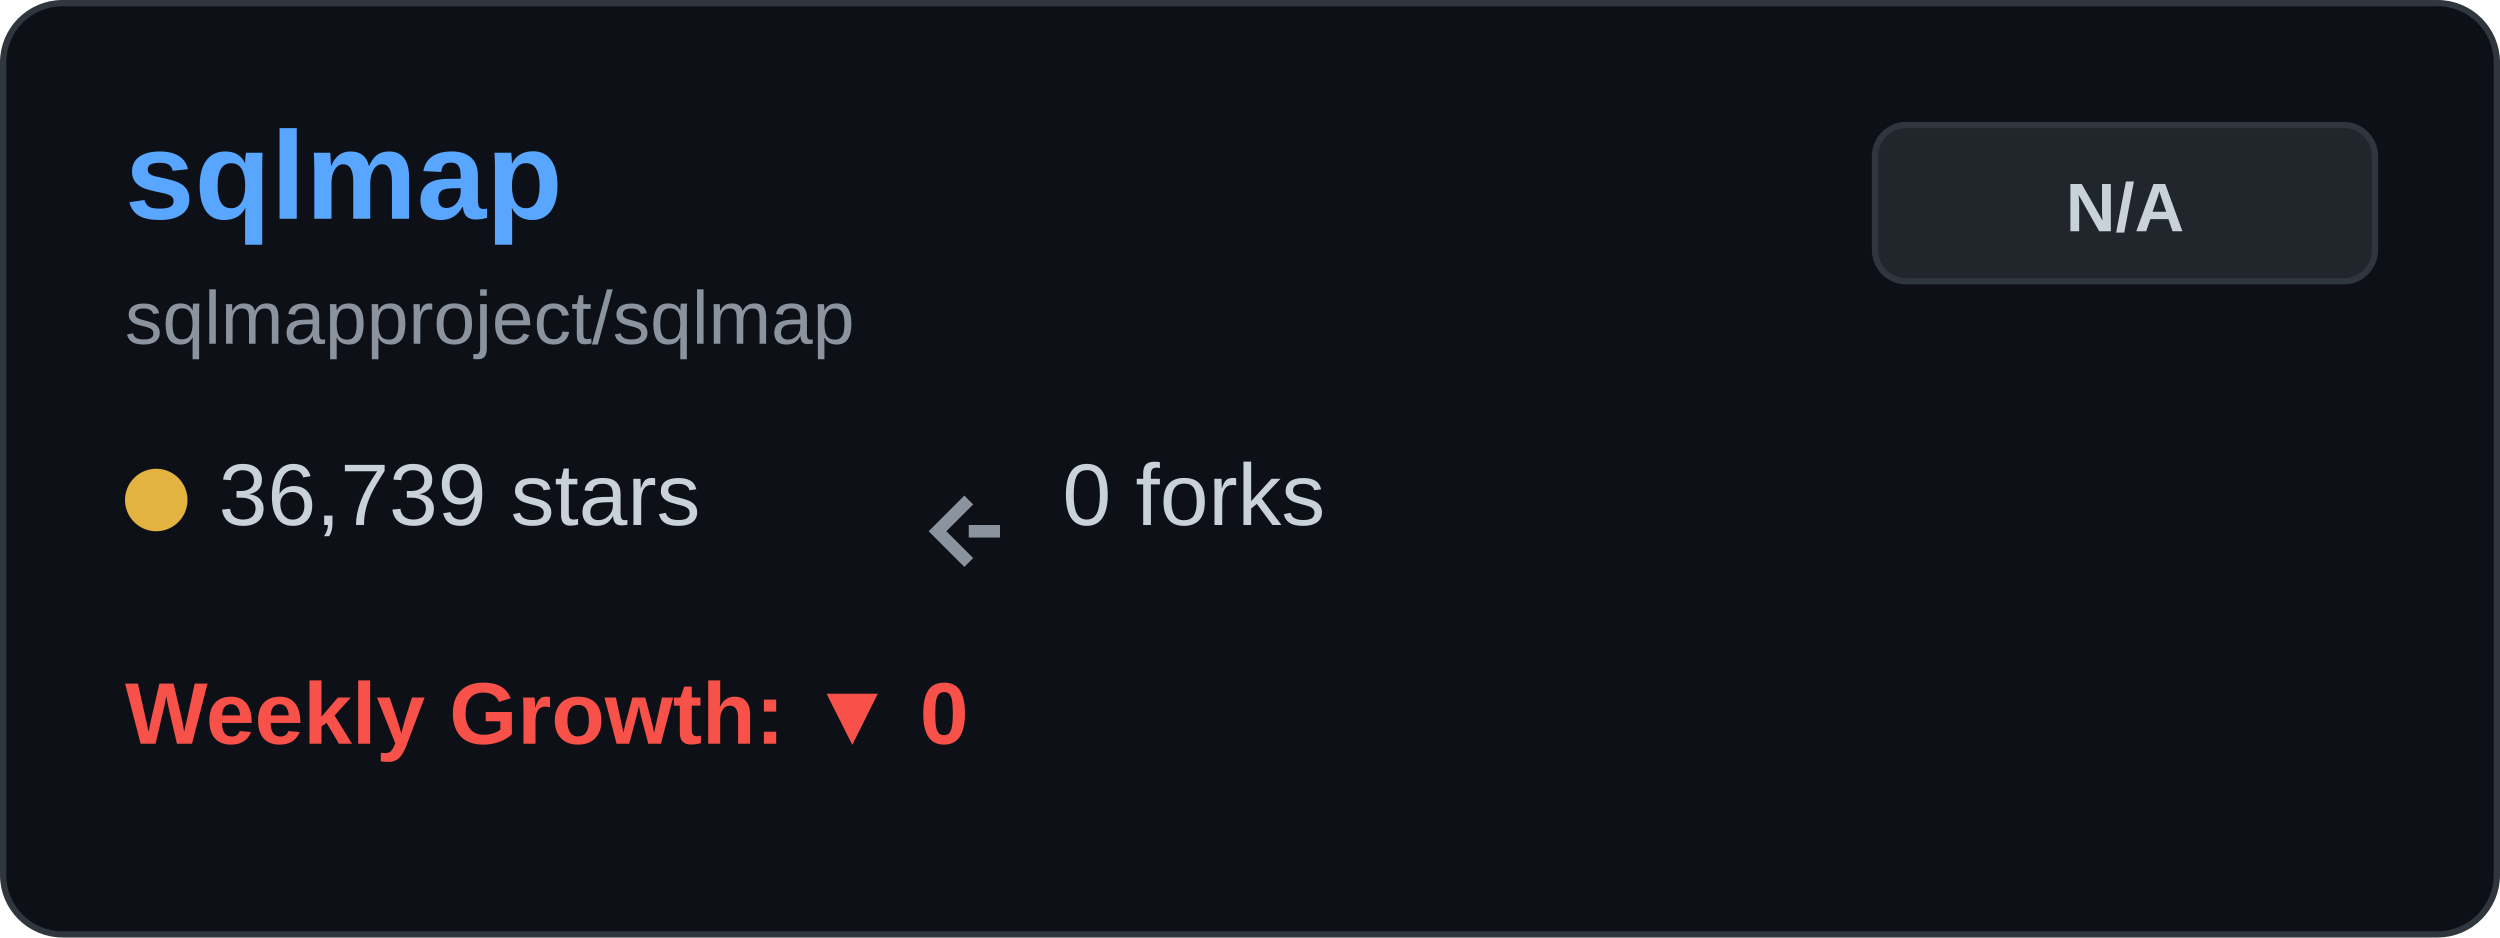
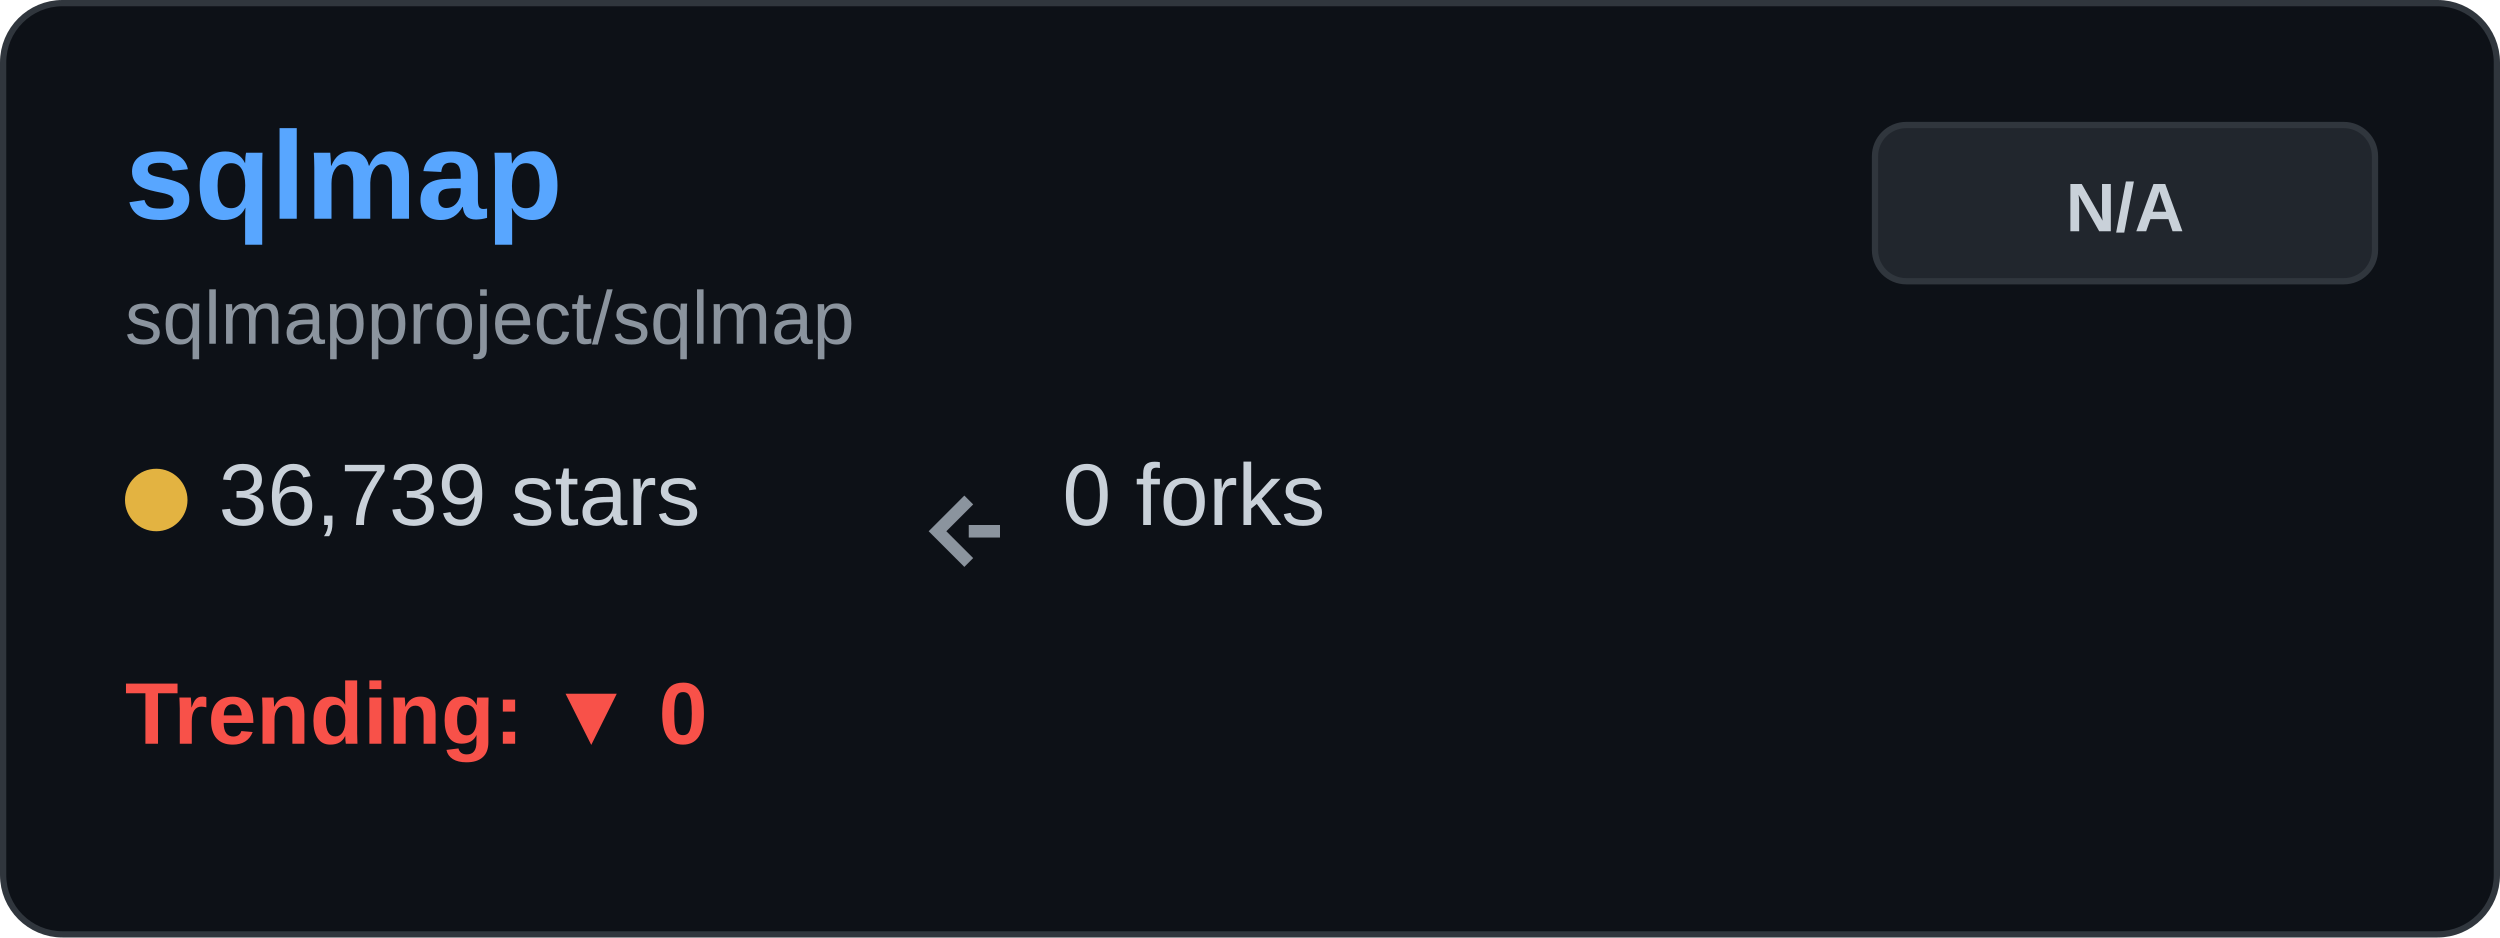
<svg xmlns="http://www.w3.org/2000/svg" width="400" height="150" viewBox="0 0 400 150" fill="none">
  <rect x="0.5" y="0.5" width="399" height="149" rx="9.5" fill="#0d1117" stroke="#30363d" />
  <text x="20" y="35" font-family="Arial, sans-serif" font-size="20" font-weight="bold" fill="#58a6ff">sqlmap</text>
  <text x="20" y="55" font-family="Arial, sans-serif" font-size="12" fill="#8b949e">sqlmapproject/sqlmap</text>
  <g transform="translate(20, 80)">
    <circle cx="5" cy="0" r="5" fill="#e3b341" />
    <text x="15" y="4" font-family="Arial, sans-serif" font-size="14" fill="#c9d1d9">36,739 stars</text>
  </g>
  <g transform="translate(150, 80)">
    <path d="M5 0 L0 5 L5 10 M5 5 L10 5" stroke="#8b949e" stroke-width="2" fill="none" />
    <text x="20" y="4" font-family="Arial, sans-serif" font-size="14" fill="#c9d1d9">0 forks</text>
  </g>
  <g transform="translate(20, 115)">
-     <text x="0" y="4" font-family="Arial, sans-serif" font-size="14" font-weight="bold" fill="#f85149">Weekly Growth: ▼ 0</text>
+     <text x="0" y="4" font-family="Arial, sans-serif" font-size="14" font-weight="bold" fill="#f85149">Trending: ▼ 0</text>
  </g>
  <rect x="300" y="20" width="80" height="25" rx="5" fill="#21262d" stroke="#30363d" />
  <text x="340" y="37" font-family="Arial, sans-serif" font-size="11" font-weight="bold" fill="#c9d1d9" text-anchor="middle">N/A</text>
</svg>
